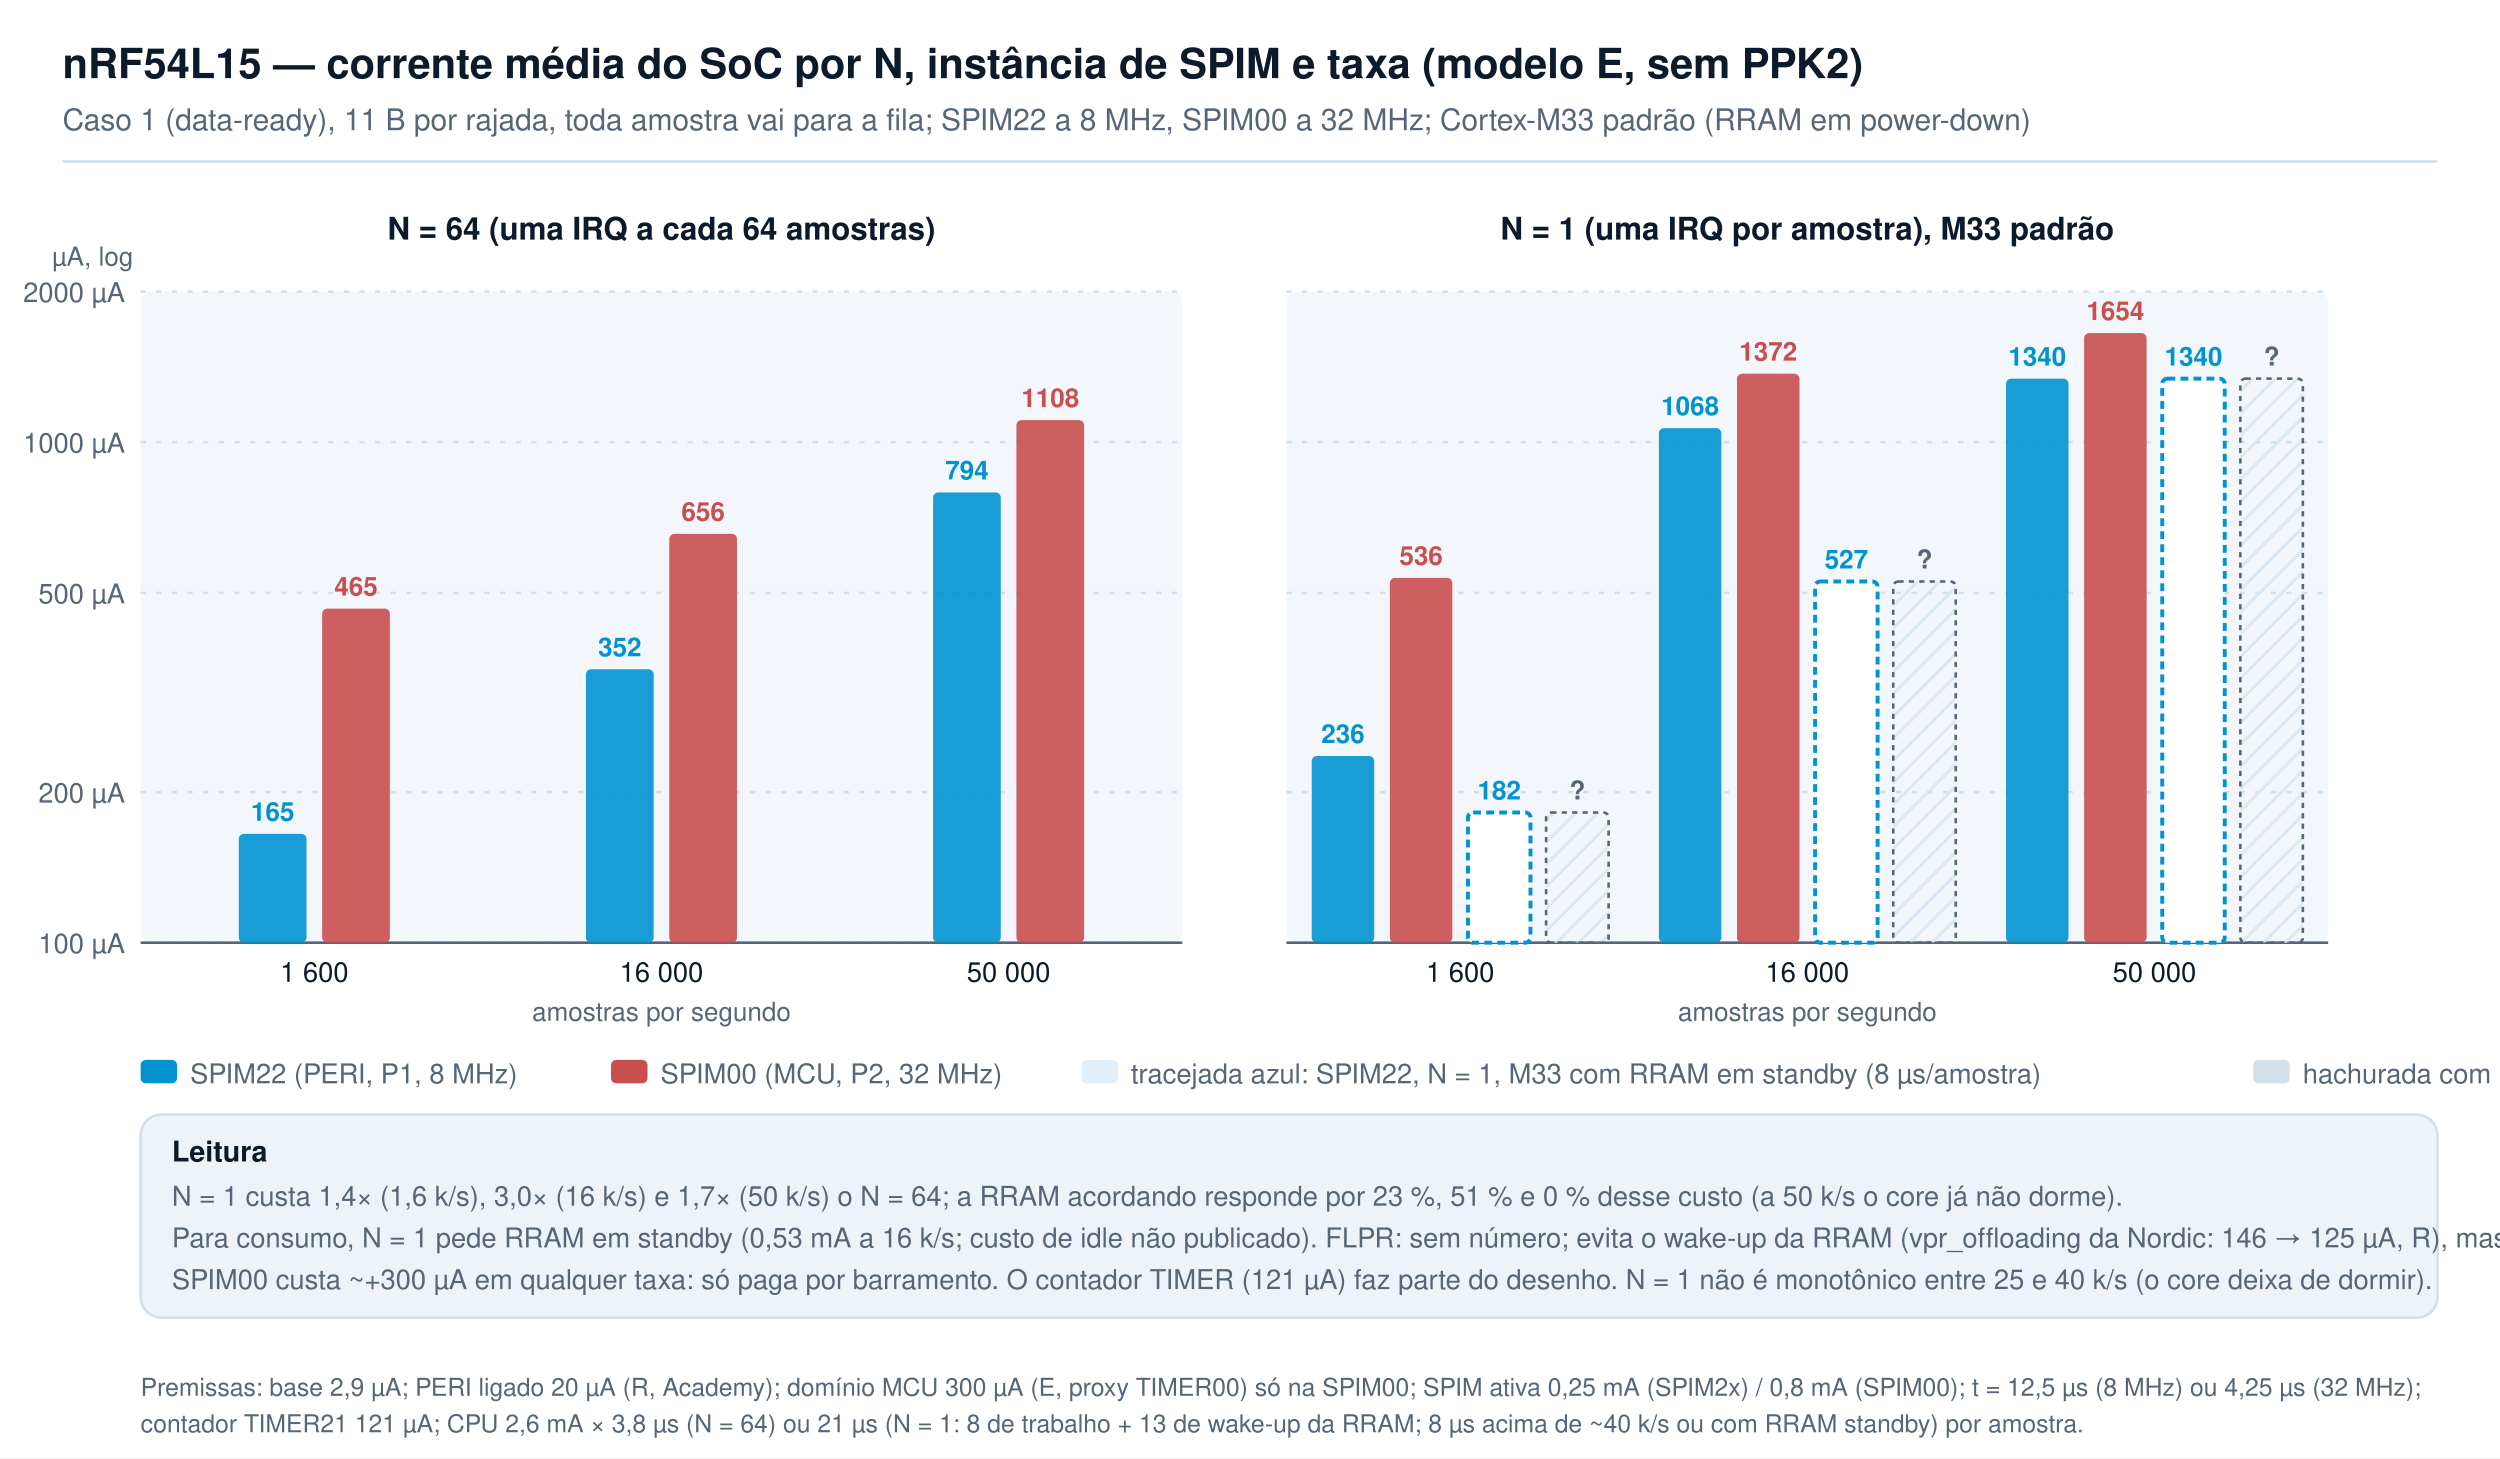
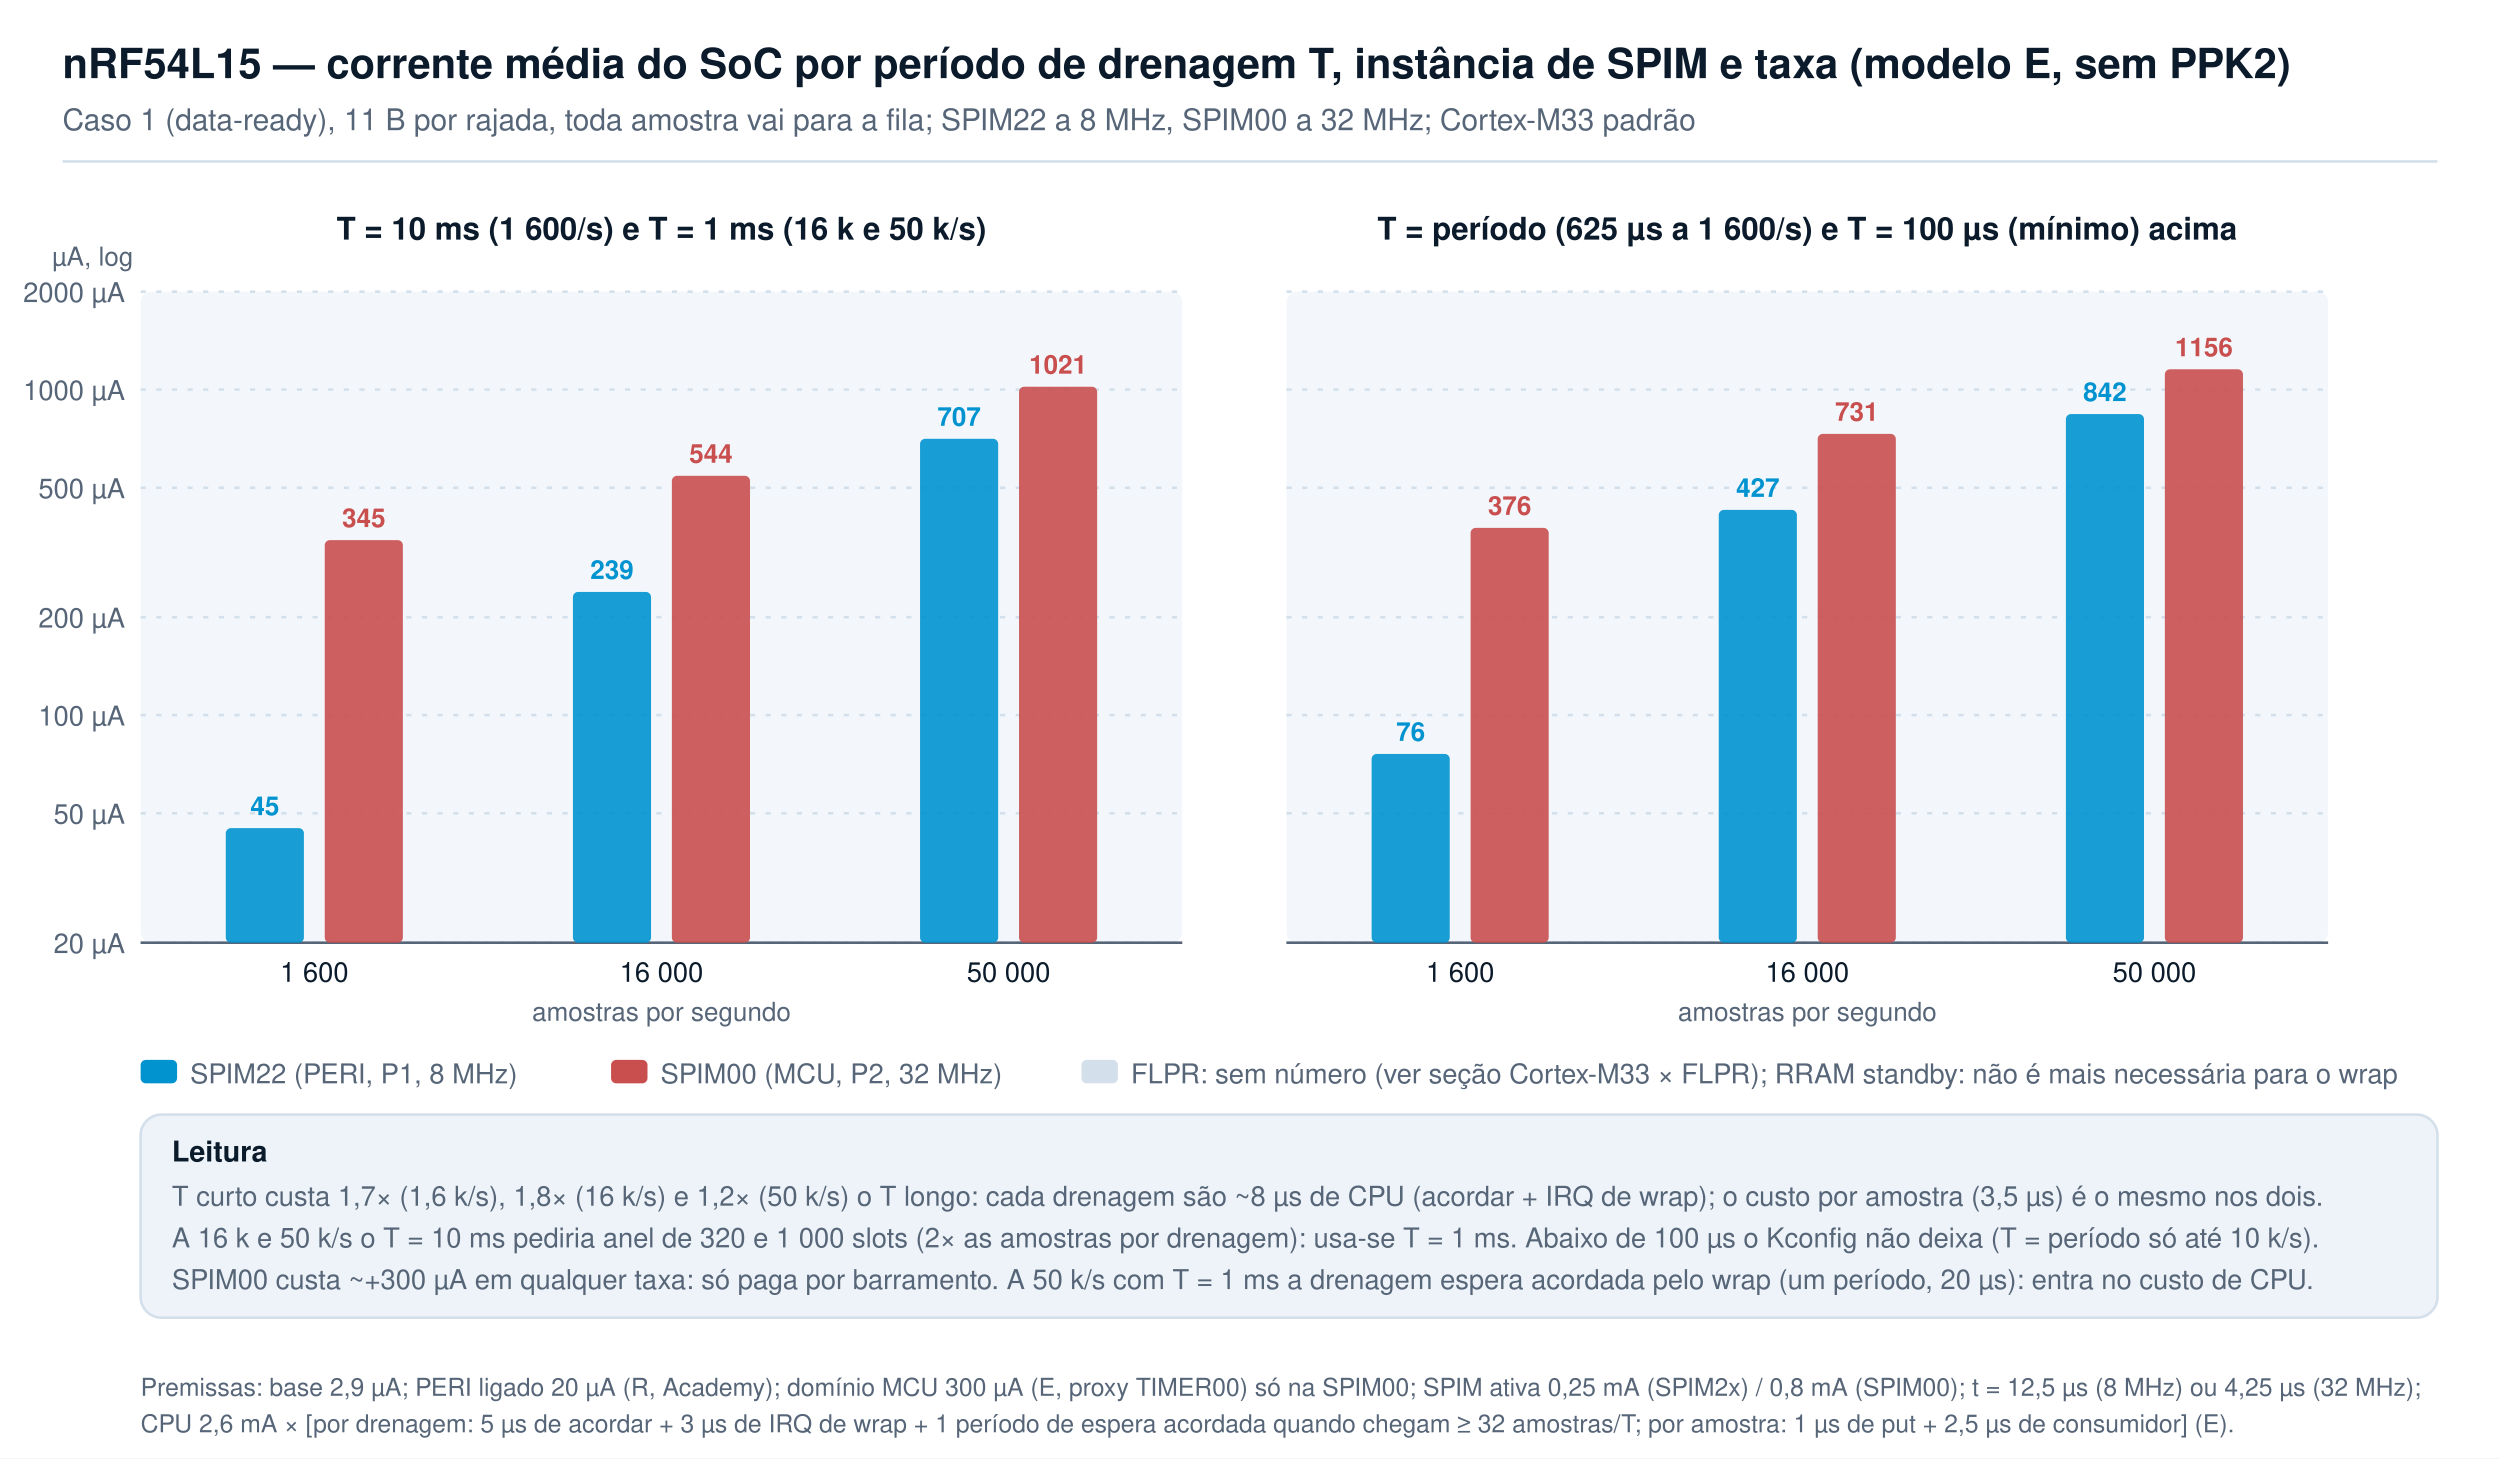
<svg xmlns="http://www.w3.org/2000/svg" width="960" height="560" viewBox="0 0 960 560">
  <defs>
    <marker id="arr" markerWidth="9" markerHeight="9" refX="7" refY="4.5" orient="auto" markerUnits="userSpaceOnUse">
      <path d="M0,0.5 L8,4.5 L0,8.5 z" fill="#566577" />
    </marker>
    <marker id="arr-blue" markerWidth="9" markerHeight="9" refX="7" refY="4.5" orient="auto" markerUnits="userSpaceOnUse">
      <path d="M0,0.5 L8,4.5 L0,8.5 z" fill="#0093D0" />
    </marker>
    <marker id="arr-green" markerWidth="9" markerHeight="9" refX="7" refY="4.5" orient="auto" markerUnits="userSpaceOnUse">
      <path d="M0,0.5 L8,4.5 L0,8.5 z" fill="#1FA971" />
    </marker>
    <marker id="arr-red" markerWidth="9" markerHeight="9" refX="7" refY="4.5" orient="auto" markerUnits="userSpaceOnUse">
      <path d="M0,0.5 L8,4.5 L0,8.5 z" fill="#C94F4F" />
    </marker>
    <filter id="shadow" x="-5%" y="-5%" width="110%" height="120%">
      <feDropShadow dx="0" dy="1.5" stdDeviation="1.5" flood-color="#00224E" flood-opacity="0.12" />
    </filter>
    <pattern id="hatch" width="6" height="6" patternUnits="userSpaceOnUse" patternTransform="rotate(45)">
      <line x1="0" y1="0" x2="0" y2="6" stroke="#D3E0EB" stroke-width="2" />
    </pattern>
  </defs>
  <rect width="100%" height="100%" fill="white" />
-   <text x="24" y="30" fill="#0B1B2B" font-family="Segoe UI, Helvetica Neue, Helvetica, Arial, sans-serif" font-size="16" font-weight="600">nRF54L15 — corrente média do SoC por N, instância de SPIM e taxa (modelo E, sem PPK2)</text>
-   <text x="24" y="50" fill="#566577" font-family="Segoe UI, Helvetica Neue, Helvetica, Arial, sans-serif" font-size="11.5">Caso 1 (data-ready), 11 B por rajada, toda amostra vai para a fila; SPIM22 a 8 MHz, SPIM00 a 32 MHz; Cortex-M33 padrão (RRAM em power-down)</text>
+   <text x="24" y="30" fill="#0B1B2B" font-family="Segoe UI, Helvetica Neue, Helvetica, Arial, sans-serif" font-size="16" font-weight="600">nRF54L15 — corrente média do SoC por período de drenagem T, instância de SPIM e taxa (modelo E, sem PPK2)</text>
+   <text x="24" y="50" fill="#566577" font-family="Segoe UI, Helvetica Neue, Helvetica, Arial, sans-serif" font-size="11.5">Caso 1 (data-ready), 11 B por rajada, toda amostra vai para a fila; SPIM22 a 8 MHz, SPIM00 a 32 MHz; Cortex-M33 padrão</text>
  <line x1="24" y1="62" x2="936" y2="62" stroke="#D3E0EB" stroke-width="1" />
  <rect x="54" y="112" width="400" height="250" fill="#F3F7FB" rx="4" />
-   <text x="254.0" y="92" text-anchor="middle" fill="#0B1B2B" font-family="Segoe UI, Helvetica Neue, Helvetica, Arial, sans-serif" font-size="12" font-weight="600">N = 64 (uma IRQ a cada 64 amostras)</text>
+   <text x="254.0" y="92" text-anchor="middle" fill="#0B1B2B" font-family="Segoe UI, Helvetica Neue, Helvetica, Arial, sans-serif" font-size="12" font-weight="600">T = 10 ms (1 600/s) e T = 1 ms (16 k e 50 k/s)</text>
  <line x1="54" y1="362.0" x2="454" y2="362.0" stroke="#D3E0EB" stroke-width="1" stroke-dasharray="2 4" />
-   <text x="48" y="366.0" text-anchor="end" fill="#566577" font-family="Segoe UI, Helvetica Neue, Helvetica, Arial, sans-serif" font-size="10.5">100 µA</text>
-   <line x1="54" y1="304.2" x2="454" y2="304.2" stroke="#D3E0EB" stroke-width="1" stroke-dasharray="2 4" />
-   <text x="48" y="308.2" text-anchor="end" fill="#566577" font-family="Segoe UI, Helvetica Neue, Helvetica, Arial, sans-serif" font-size="10.5">200 µA</text>
-   <line x1="54" y1="227.7" x2="454" y2="227.7" stroke="#D3E0EB" stroke-width="1" stroke-dasharray="2 4" />
-   <text x="48" y="231.7" text-anchor="end" fill="#566577" font-family="Segoe UI, Helvetica Neue, Helvetica, Arial, sans-serif" font-size="10.5">500 µA</text>
-   <line x1="54" y1="169.8" x2="454" y2="169.8" stroke="#D3E0EB" stroke-width="1" stroke-dasharray="2 4" />
-   <text x="48" y="173.8" text-anchor="end" fill="#566577" font-family="Segoe UI, Helvetica Neue, Helvetica, Arial, sans-serif" font-size="10.5">1000 µA</text>
+   <text x="48" y="366.0" text-anchor="end" fill="#566577" font-family="Segoe UI, Helvetica Neue, Helvetica, Arial, sans-serif" font-size="10.5">20 µA</text>
+   <line x1="54" y1="312.3" x2="454" y2="312.3" stroke="#D3E0EB" stroke-width="1" stroke-dasharray="2 4" />
+   <text x="48" y="316.3" text-anchor="end" fill="#566577" font-family="Segoe UI, Helvetica Neue, Helvetica, Arial, sans-serif" font-size="10.5">50 µA</text>
+   <line x1="54" y1="274.6" x2="454" y2="274.6" stroke="#D3E0EB" stroke-width="1" stroke-dasharray="2 4" />
+   <text x="48" y="278.6" text-anchor="end" fill="#566577" font-family="Segoe UI, Helvetica Neue, Helvetica, Arial, sans-serif" font-size="10.5">100 µA</text>
+   <line x1="54" y1="237.0" x2="454" y2="237.0" stroke="#D3E0EB" stroke-width="1" stroke-dasharray="2 4" />
+   <text x="48" y="241.0" text-anchor="end" fill="#566577" font-family="Segoe UI, Helvetica Neue, Helvetica, Arial, sans-serif" font-size="10.5">200 µA</text>
+   <line x1="54" y1="187.3" x2="454" y2="187.3" stroke="#D3E0EB" stroke-width="1" stroke-dasharray="2 4" />
+   <text x="48" y="191.3" text-anchor="end" fill="#566577" font-family="Segoe UI, Helvetica Neue, Helvetica, Arial, sans-serif" font-size="10.5">500 µA</text>
+   <line x1="54" y1="149.6" x2="454" y2="149.6" stroke="#D3E0EB" stroke-width="1" stroke-dasharray="2 4" />
+   <text x="48" y="153.6" text-anchor="end" fill="#566577" font-family="Segoe UI, Helvetica Neue, Helvetica, Arial, sans-serif" font-size="10.5">1000 µA</text>
  <line x1="54" y1="112.0" x2="454" y2="112.0" stroke="#D3E0EB" stroke-width="1" stroke-dasharray="2 4" />
  <text x="48" y="116.0" text-anchor="end" fill="#566577" font-family="Segoe UI, Helvetica Neue, Helvetica, Arial, sans-serif" font-size="10.5">2000 µA</text>
  <line x1="54" y1="362" x2="454" y2="362" stroke="#566577" stroke-width="1" />
-   <rect x="91.7" y="320.2" width="26" height="41.8" rx="2" fill="#0093D0" opacity="0.9" />
-   <text x="104.7" y="315.2" text-anchor="middle" fill="#0093D0" font-family="Segoe UI, Helvetica Neue, Helvetica, Arial, sans-serif" font-size="10" font-weight="600">165</text>
-   <rect x="123.7" y="233.7" width="26" height="128.3" rx="2" fill="#C94F4F" opacity="0.9" />
-   <text x="136.7" y="228.7" text-anchor="middle" fill="#C94F4F" font-family="Segoe UI, Helvetica Neue, Helvetica, Arial, sans-serif" font-size="10" font-weight="600">465</text>
+   <rect x="86.7" y="318.0" width="30" height="44.0" rx="2" fill="#0093D0" opacity="0.9" />
+   <text x="101.7" y="313.0" text-anchor="middle" fill="#0093D0" font-family="Segoe UI, Helvetica Neue, Helvetica, Arial, sans-serif" font-size="10" font-weight="600">45</text>
+   <rect x="124.7" y="207.4" width="30" height="154.6" rx="2" fill="#C94F4F" opacity="0.9" />
+   <text x="139.7" y="202.4" text-anchor="middle" fill="#C94F4F" font-family="Segoe UI, Helvetica Neue, Helvetica, Arial, sans-serif" font-size="10" font-weight="600">345</text>
  <text x="120.7" y="377" text-anchor="middle" fill="#0B1B2B" font-family="Segoe UI, Helvetica Neue, Helvetica, Arial, sans-serif" font-size="10.5">1 600</text>
-   <rect x="225.0" y="257.0" width="26" height="105.0" rx="2" fill="#0093D0" opacity="0.9" />
-   <text x="238.0" y="252.0" text-anchor="middle" fill="#0093D0" font-family="Segoe UI, Helvetica Neue, Helvetica, Arial, sans-serif" font-size="10" font-weight="600">352</text>
-   <rect x="257.0" y="205.0" width="26" height="157.0" rx="2" fill="#C94F4F" opacity="0.9" />
-   <text x="270.0" y="200.0" text-anchor="middle" fill="#C94F4F" font-family="Segoe UI, Helvetica Neue, Helvetica, Arial, sans-serif" font-size="10" font-weight="600">656</text>
+   <rect x="220.0" y="227.3" width="30" height="134.7" rx="2" fill="#0093D0" opacity="0.9" />
+   <text x="235.0" y="222.3" text-anchor="middle" fill="#0093D0" font-family="Segoe UI, Helvetica Neue, Helvetica, Arial, sans-serif" font-size="10" font-weight="600">239</text>
+   <rect x="258.0" y="182.7" width="30" height="179.3" rx="2" fill="#C94F4F" opacity="0.9" />
+   <text x="273.0" y="177.7" text-anchor="middle" fill="#C94F4F" font-family="Segoe UI, Helvetica Neue, Helvetica, Arial, sans-serif" font-size="10" font-weight="600">544</text>
  <text x="254.0" y="377" text-anchor="middle" fill="#0B1B2B" font-family="Segoe UI, Helvetica Neue, Helvetica, Arial, sans-serif" font-size="10.5">16 000</text>
-   <rect x="358.3" y="189.1" width="26" height="172.9" rx="2" fill="#0093D0" opacity="0.9" />
-   <text x="371.3" y="184.1" text-anchor="middle" fill="#0093D0" font-family="Segoe UI, Helvetica Neue, Helvetica, Arial, sans-serif" font-size="10" font-weight="600">794</text>
-   <rect x="390.3" y="161.3" width="26" height="200.7" rx="2" fill="#C94F4F" opacity="0.9" />
-   <text x="403.3" y="156.3" text-anchor="middle" fill="#C94F4F" font-family="Segoe UI, Helvetica Neue, Helvetica, Arial, sans-serif" font-size="10" font-weight="600">1108</text>
+   <rect x="353.3" y="168.5" width="30" height="193.5" rx="2" fill="#0093D0" opacity="0.9" />
+   <text x="368.3" y="163.5" text-anchor="middle" fill="#0093D0" font-family="Segoe UI, Helvetica Neue, Helvetica, Arial, sans-serif" font-size="10" font-weight="600">707</text>
+   <rect x="391.3" y="148.5" width="30" height="213.5" rx="2" fill="#C94F4F" opacity="0.9" />
+   <text x="406.3" y="143.5" text-anchor="middle" fill="#C94F4F" font-family="Segoe UI, Helvetica Neue, Helvetica, Arial, sans-serif" font-size="10" font-weight="600">1021</text>
  <text x="387.3" y="377" text-anchor="middle" fill="#0B1B2B" font-family="Segoe UI, Helvetica Neue, Helvetica, Arial, sans-serif" font-size="10.5">50 000</text>
  <text x="254.0" y="392" text-anchor="middle" fill="#566577" font-family="Segoe UI, Helvetica Neue, Helvetica, Arial, sans-serif" font-size="10">amostras por segundo</text>
  <rect x="494" y="112" width="400" height="250" fill="#F3F7FB" rx="4" />
-   <text x="694.0" y="92" text-anchor="middle" fill="#0B1B2B" font-family="Segoe UI, Helvetica Neue, Helvetica, Arial, sans-serif" font-size="12" font-weight="600">N = 1 (uma IRQ por amostra), M33 padrão</text>
+   <text x="694.0" y="92" text-anchor="middle" fill="#0B1B2B" font-family="Segoe UI, Helvetica Neue, Helvetica, Arial, sans-serif" font-size="12" font-weight="600">T = período (625 µs a 1 600/s) e T = 100 µs (mínimo) acima</text>
  <line x1="494" y1="362.0" x2="894" y2="362.0" stroke="#D3E0EB" stroke-width="1" stroke-dasharray="2 4" />
-   <line x1="494" y1="304.2" x2="894" y2="304.2" stroke="#D3E0EB" stroke-width="1" stroke-dasharray="2 4" />
-   <line x1="494" y1="227.7" x2="894" y2="227.7" stroke="#D3E0EB" stroke-width="1" stroke-dasharray="2 4" />
-   <line x1="494" y1="169.8" x2="894" y2="169.8" stroke="#D3E0EB" stroke-width="1" stroke-dasharray="2 4" />
+   <line x1="494" y1="312.3" x2="894" y2="312.3" stroke="#D3E0EB" stroke-width="1" stroke-dasharray="2 4" />
+   <line x1="494" y1="274.6" x2="894" y2="274.6" stroke="#D3E0EB" stroke-width="1" stroke-dasharray="2 4" />
+   <line x1="494" y1="237.0" x2="894" y2="237.0" stroke="#D3E0EB" stroke-width="1" stroke-dasharray="2 4" />
+   <line x1="494" y1="187.3" x2="894" y2="187.3" stroke="#D3E0EB" stroke-width="1" stroke-dasharray="2 4" />
+   <line x1="494" y1="149.6" x2="894" y2="149.6" stroke="#D3E0EB" stroke-width="1" stroke-dasharray="2 4" />
  <line x1="494" y1="112.0" x2="894" y2="112.0" stroke="#D3E0EB" stroke-width="1" stroke-dasharray="2 4" />
  <line x1="494" y1="362" x2="894" y2="362" stroke="#566577" stroke-width="1" />
-   <rect x="503.7" y="290.3" width="24" height="71.7" rx="2" fill="#0093D0" opacity="0.9" />
-   <text x="515.7" y="285.3" text-anchor="middle" fill="#0093D0" font-family="Segoe UI, Helvetica Neue, Helvetica, Arial, sans-serif" font-size="10" font-weight="600">236</text>
-   <rect x="533.7" y="221.9" width="24" height="140.1" rx="2" fill="#C94F4F" opacity="0.9" />
-   <text x="545.7" y="216.9" text-anchor="middle" fill="#C94F4F" font-family="Segoe UI, Helvetica Neue, Helvetica, Arial, sans-serif" font-size="10" font-weight="600">536</text>
-   <rect x="563.7" y="312.0" width="24" height="50.0" rx="2" fill="white" stroke="#0093D0" stroke-width="1.5" stroke-dasharray="3 2" />
-   <text x="575.7" y="307.0" text-anchor="middle" fill="#0093D0" font-family="Segoe UI, Helvetica Neue, Helvetica, Arial, sans-serif" font-size="10" font-weight="600">182</text>
-   <rect x="593.7" y="312.0" width="24" height="50.0" rx="2" fill="url(#hatch)" stroke="#566577" stroke-width="1" stroke-dasharray="2 2" />
-   <text x="605.7" y="307.0" text-anchor="middle" fill="#566577" font-family="Segoe UI, Helvetica Neue, Helvetica, Arial, sans-serif" font-size="10" font-weight="600">?</text>
+   <rect x="526.7" y="289.5" width="30" height="72.5" rx="2" fill="#0093D0" opacity="0.9" />
+   <text x="541.7" y="284.5" text-anchor="middle" fill="#0093D0" font-family="Segoe UI, Helvetica Neue, Helvetica, Arial, sans-serif" font-size="10" font-weight="600">76</text>
+   <rect x="564.7" y="202.7" width="30" height="159.3" rx="2" fill="#C94F4F" opacity="0.9" />
+   <text x="579.7" y="197.7" text-anchor="middle" fill="#C94F4F" font-family="Segoe UI, Helvetica Neue, Helvetica, Arial, sans-serif" font-size="10" font-weight="600">376</text>
  <text x="560.7" y="377" text-anchor="middle" fill="#0B1B2B" font-family="Segoe UI, Helvetica Neue, Helvetica, Arial, sans-serif" font-size="10.5">1 600</text>
-   <rect x="637.0" y="164.4" width="24" height="197.6" rx="2" fill="#0093D0" opacity="0.9" />
-   <text x="649.0" y="159.4" text-anchor="middle" fill="#0093D0" font-family="Segoe UI, Helvetica Neue, Helvetica, Arial, sans-serif" font-size="10" font-weight="600">1068</text>
-   <rect x="667.0" y="143.5" width="24" height="218.5" rx="2" fill="#C94F4F" opacity="0.9" />
-   <text x="679.0" y="138.5" text-anchor="middle" fill="#C94F4F" font-family="Segoe UI, Helvetica Neue, Helvetica, Arial, sans-serif" font-size="10" font-weight="600">1372</text>
-   <rect x="697.0" y="223.3" width="24" height="138.7" rx="2" fill="white" stroke="#0093D0" stroke-width="1.5" stroke-dasharray="3 2" />
-   <text x="709.0" y="218.3" text-anchor="middle" fill="#0093D0" font-family="Segoe UI, Helvetica Neue, Helvetica, Arial, sans-serif" font-size="10" font-weight="600">527</text>
-   <rect x="727.0" y="223.3" width="24" height="138.7" rx="2" fill="url(#hatch)" stroke="#566577" stroke-width="1" stroke-dasharray="2 2" />
-   <text x="739.0" y="218.3" text-anchor="middle" fill="#566577" font-family="Segoe UI, Helvetica Neue, Helvetica, Arial, sans-serif" font-size="10" font-weight="600">?</text>
+   <rect x="660.0" y="195.8" width="30" height="166.2" rx="2" fill="#0093D0" opacity="0.9" />
+   <text x="675.0" y="190.8" text-anchor="middle" fill="#0093D0" font-family="Segoe UI, Helvetica Neue, Helvetica, Arial, sans-serif" font-size="10" font-weight="600">427</text>
+   <rect x="698.0" y="166.6" width="30" height="195.4" rx="2" fill="#C94F4F" opacity="0.9" />
+   <text x="713.0" y="161.6" text-anchor="middle" fill="#C94F4F" font-family="Segoe UI, Helvetica Neue, Helvetica, Arial, sans-serif" font-size="10" font-weight="600">731</text>
  <text x="694.0" y="377" text-anchor="middle" fill="#0B1B2B" font-family="Segoe UI, Helvetica Neue, Helvetica, Arial, sans-serif" font-size="10.5">16 000</text>
-   <rect x="770.3" y="145.4" width="24" height="216.6" rx="2" fill="#0093D0" opacity="0.9" />
-   <text x="782.3" y="140.4" text-anchor="middle" fill="#0093D0" font-family="Segoe UI, Helvetica Neue, Helvetica, Arial, sans-serif" font-size="10" font-weight="600">1340</text>
-   <rect x="800.3" y="127.9" width="24" height="234.1" rx="2" fill="#C94F4F" opacity="0.9" />
-   <text x="812.3" y="122.9" text-anchor="middle" fill="#C94F4F" font-family="Segoe UI, Helvetica Neue, Helvetica, Arial, sans-serif" font-size="10" font-weight="600">1654</text>
-   <rect x="830.3" y="145.4" width="24" height="216.6" rx="2" fill="white" stroke="#0093D0" stroke-width="1.5" stroke-dasharray="3 2" />
-   <text x="842.3" y="140.4" text-anchor="middle" fill="#0093D0" font-family="Segoe UI, Helvetica Neue, Helvetica, Arial, sans-serif" font-size="10" font-weight="600">1340</text>
-   <rect x="860.3" y="145.4" width="24" height="216.6" rx="2" fill="url(#hatch)" stroke="#566577" stroke-width="1" stroke-dasharray="2 2" />
-   <text x="872.3" y="140.4" text-anchor="middle" fill="#566577" font-family="Segoe UI, Helvetica Neue, Helvetica, Arial, sans-serif" font-size="10" font-weight="600">?</text>
+   <rect x="793.3" y="159.0" width="30" height="203.0" rx="2" fill="#0093D0" opacity="0.9" />
+   <text x="808.3" y="154.0" text-anchor="middle" fill="#0093D0" font-family="Segoe UI, Helvetica Neue, Helvetica, Arial, sans-serif" font-size="10" font-weight="600">842</text>
+   <rect x="831.3" y="141.8" width="30" height="220.2" rx="2" fill="#C94F4F" opacity="0.9" />
+   <text x="846.3" y="136.8" text-anchor="middle" fill="#C94F4F" font-family="Segoe UI, Helvetica Neue, Helvetica, Arial, sans-serif" font-size="10" font-weight="600">1156</text>
  <text x="827.3" y="377" text-anchor="middle" fill="#0B1B2B" font-family="Segoe UI, Helvetica Neue, Helvetica, Arial, sans-serif" font-size="10.5">50 000</text>
  <text x="694.0" y="392" text-anchor="middle" fill="#566577" font-family="Segoe UI, Helvetica Neue, Helvetica, Arial, sans-serif" font-size="10">amostras por segundo</text>
  <text x="20" y="102" fill="#566577" font-family="Segoe UI, Helvetica Neue, Helvetica, Arial, sans-serif" font-size="10">µA, log</text>
  <rect x="54" y="407" width="14" height="9" rx="2" fill="#0093D0" />
  <text x="73" y="416" fill="#566577" font-family="Segoe UI, Helvetica Neue, Helvetica, Arial, sans-serif" font-size="10.5">SPIM22 (PERI, P1, 8 MHz)</text>
  <rect x="234.64" y="407" width="14" height="9" rx="2" fill="#C94F4F" />
  <text x="253.64" y="416" fill="#566577" font-family="Segoe UI, Helvetica Neue, Helvetica, Arial, sans-serif" font-size="10.5">SPIM00 (MCU, P2, 32 MHz)</text>
-   <rect x="415.28" y="407" width="14" height="9" rx="2" fill="#E1F0FA" />
-   <text x="434.28" y="416" fill="#566577" font-family="Segoe UI, Helvetica Neue, Helvetica, Arial, sans-serif" font-size="10.5">tracejada azul: SPIM22, N = 1, M33 com RRAM em standby (8 µs/amostra)</text>
-   <rect x="865.245" y="407" width="14" height="9" rx="2" fill="#D3E0EB" />
-   <text x="884.245" y="416" fill="#566577" font-family="Segoe UI, Helvetica Neue, Helvetica, Arial, sans-serif" font-size="10.5">hachurada com ?: SPIM22, N = 1 no FLPR, não medido (altura só ilustrativa)</text>
+   <rect x="415.28" y="407" width="14" height="9" rx="2" fill="#D3E0EB" />
+   <text x="434.28" y="416" fill="#566577" font-family="Segoe UI, Helvetica Neue, Helvetica, Arial, sans-serif" font-size="10.5">FLPR: sem número (ver seção Cortex-M33 × FLPR); RRAM standby: não é mais necessária para o wrap</text>
  <rect x="54" y="428" width="882" height="78" rx="8" fill="#EDF3F8" stroke="#D3E0EB" />
  <text x="66" y="446" fill="#0B1B2B" font-family="Segoe UI, Helvetica Neue, Helvetica, Arial, sans-serif" font-size="11" font-weight="600">Leitura</text>
-   <text x="66" y="463" fill="#566577" font-family="Segoe UI, Helvetica Neue, Helvetica, Arial, sans-serif" font-size="10.5">N = 1 custa 1,4× (1,6 k/s), 3,0× (16 k/s) e 1,7× (50 k/s) o N = 64; a RRAM acordando responde por 23 %, 51 % e 0 % desse custo (a 50 k/s o core já não dorme).</text>
-   <text x="66" y="479" fill="#566577" font-family="Segoe UI, Helvetica Neue, Helvetica, Arial, sans-serif" font-size="10.5">Para consumo, N = 1 pede RRAM em standby (0,53 mA a 16 k/s; custo de idle não publicado). FLPR: sem número; evita o wake-up da RRAM (vpr_offloading da Nordic: 146 → 125 µA, R), mas o idle do VPR pode ser +0,5 mA (DevZone, R).</text>
-   <text x="66" y="495" fill="#566577" font-family="Segoe UI, Helvetica Neue, Helvetica, Arial, sans-serif" font-size="10.5">SPIM00 custa ~+300 µA em qualquer taxa: só paga por barramento. O contador TIMER (121 µA) faz parte do desenho. N = 1 não é monotônico entre 25 e 40 k/s (o core deixa de dormir).</text>
+   <text x="66" y="463" fill="#566577" font-family="Segoe UI, Helvetica Neue, Helvetica, Arial, sans-serif" font-size="10.5">T curto custa 1,7× (1,6 k/s), 1,8× (16 k/s) e 1,2× (50 k/s) o T longo: cada drenagem são ~8 µs de CPU (acordar + IRQ de wrap); o custo por amostra (3,5 µs) é o mesmo nos dois.</text>
+   <text x="66" y="479" fill="#566577" font-family="Segoe UI, Helvetica Neue, Helvetica, Arial, sans-serif" font-size="10.5">A 16 k e 50 k/s o T = 10 ms pediria anel de 320 e 1 000 slots (2× as amostras por drenagem): usa-se T = 1 ms. Abaixo de 100 µs o Kconfig não deixa (T = período só até 10 k/s).</text>
+   <text x="66" y="495" fill="#566577" font-family="Segoe UI, Helvetica Neue, Helvetica, Arial, sans-serif" font-size="10.5">SPIM00 custa ~+300 µA em qualquer taxa: só paga por barramento. A 50 k/s com T = 1 ms a drenagem espera acordada pelo wrap (um período, 20 µs): entra no custo de CPU.</text>
  <text x="54" y="536" fill="#566577" font-family="Segoe UI, Helvetica Neue, Helvetica, Arial, sans-serif" font-size="9.5">Premissas: base 2,9 µA; PERI ligado 20 µA (R, Academy); domínio MCU 300 µA (E, proxy TIMER00) só na SPIM00; SPIM ativa 0,25 mA (SPIM2x) / 0,8 mA (SPIM00); t = 12,5 µs (8 MHz) ou 4,25 µs (32 MHz);</text>
-   <text x="54" y="550" fill="#566577" font-family="Segoe UI, Helvetica Neue, Helvetica, Arial, sans-serif" font-size="9.5">contador TIMER21 121 µA; CPU 2,6 mA × 3,8 µs (N = 64) ou 21 µs (N = 1: 8 de trabalho + 13 de wake-up da RRAM; 8 µs acima de ~40 k/s ou com RRAM standby) por amostra.</text>
+   <text x="54" y="550" fill="#566577" font-family="Segoe UI, Helvetica Neue, Helvetica, Arial, sans-serif" font-size="9.5">CPU 2,6 mA × [por drenagem: 5 µs de acordar + 3 µs de IRQ de wrap + 1 período de espera acordada quando chegam ≥ 32 amostras/T; por amostra: 1 µs de put + 2,5 µs de consumidor] (E).</text>
</svg>
